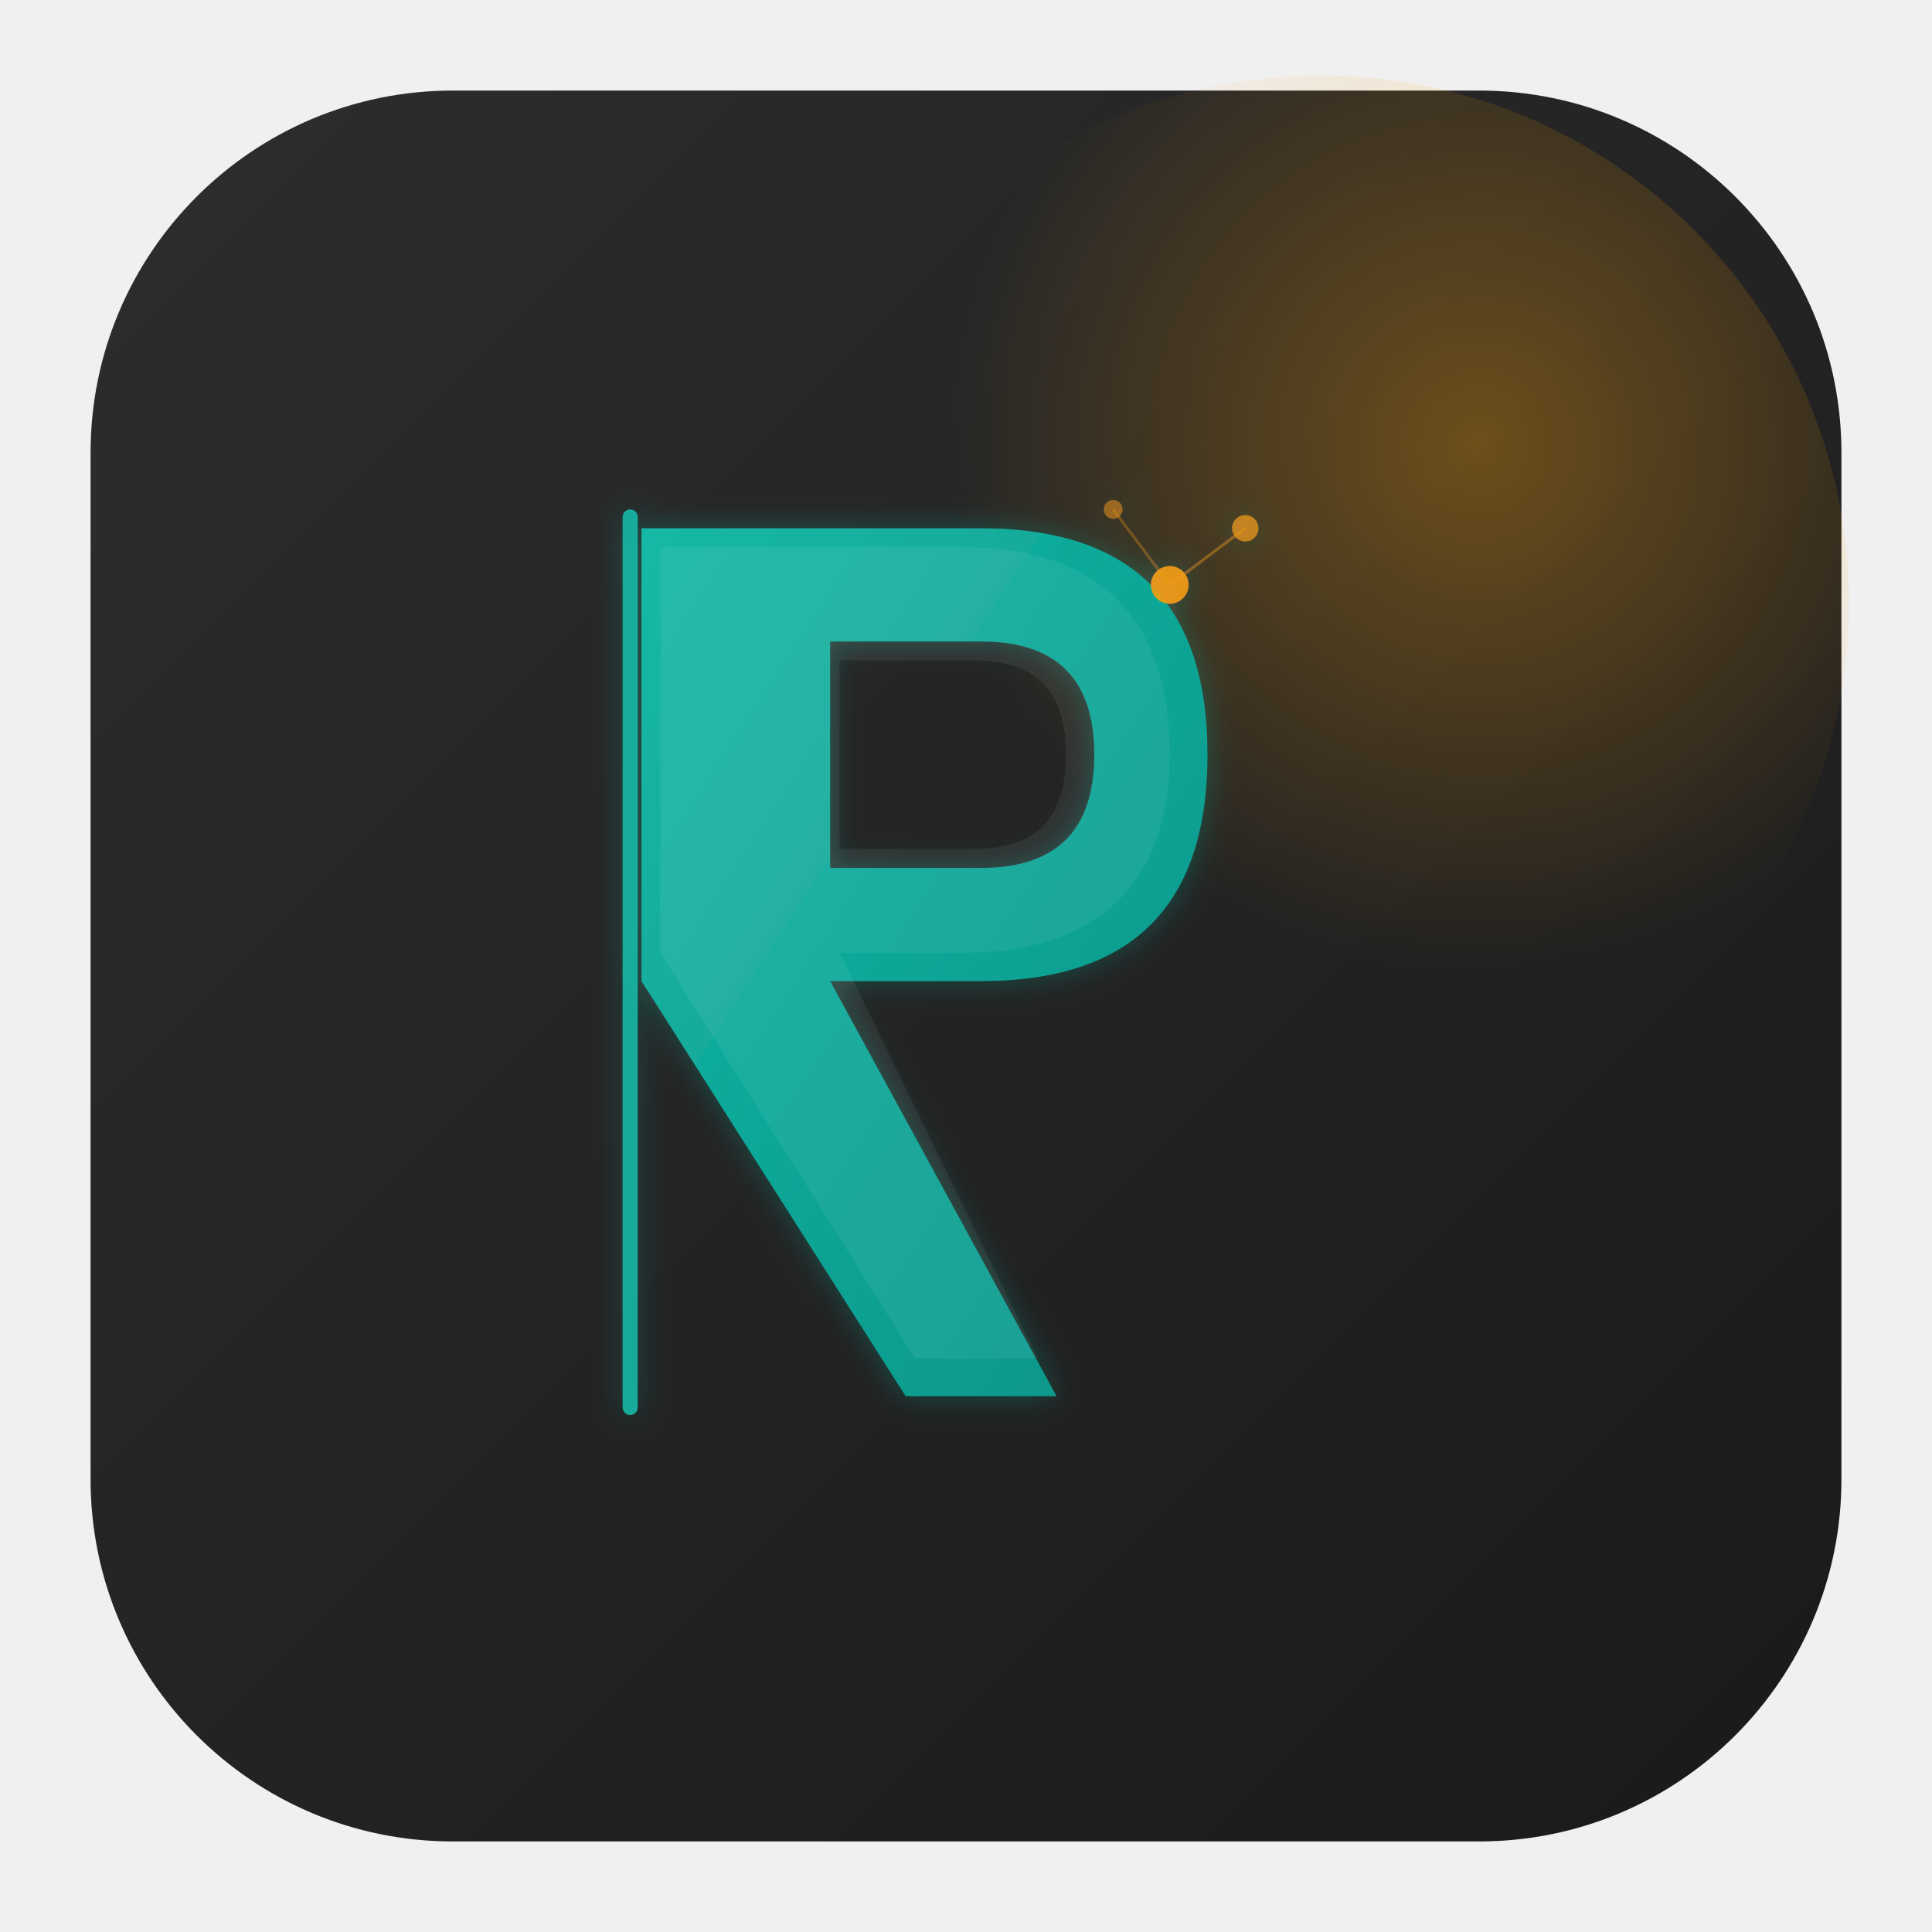
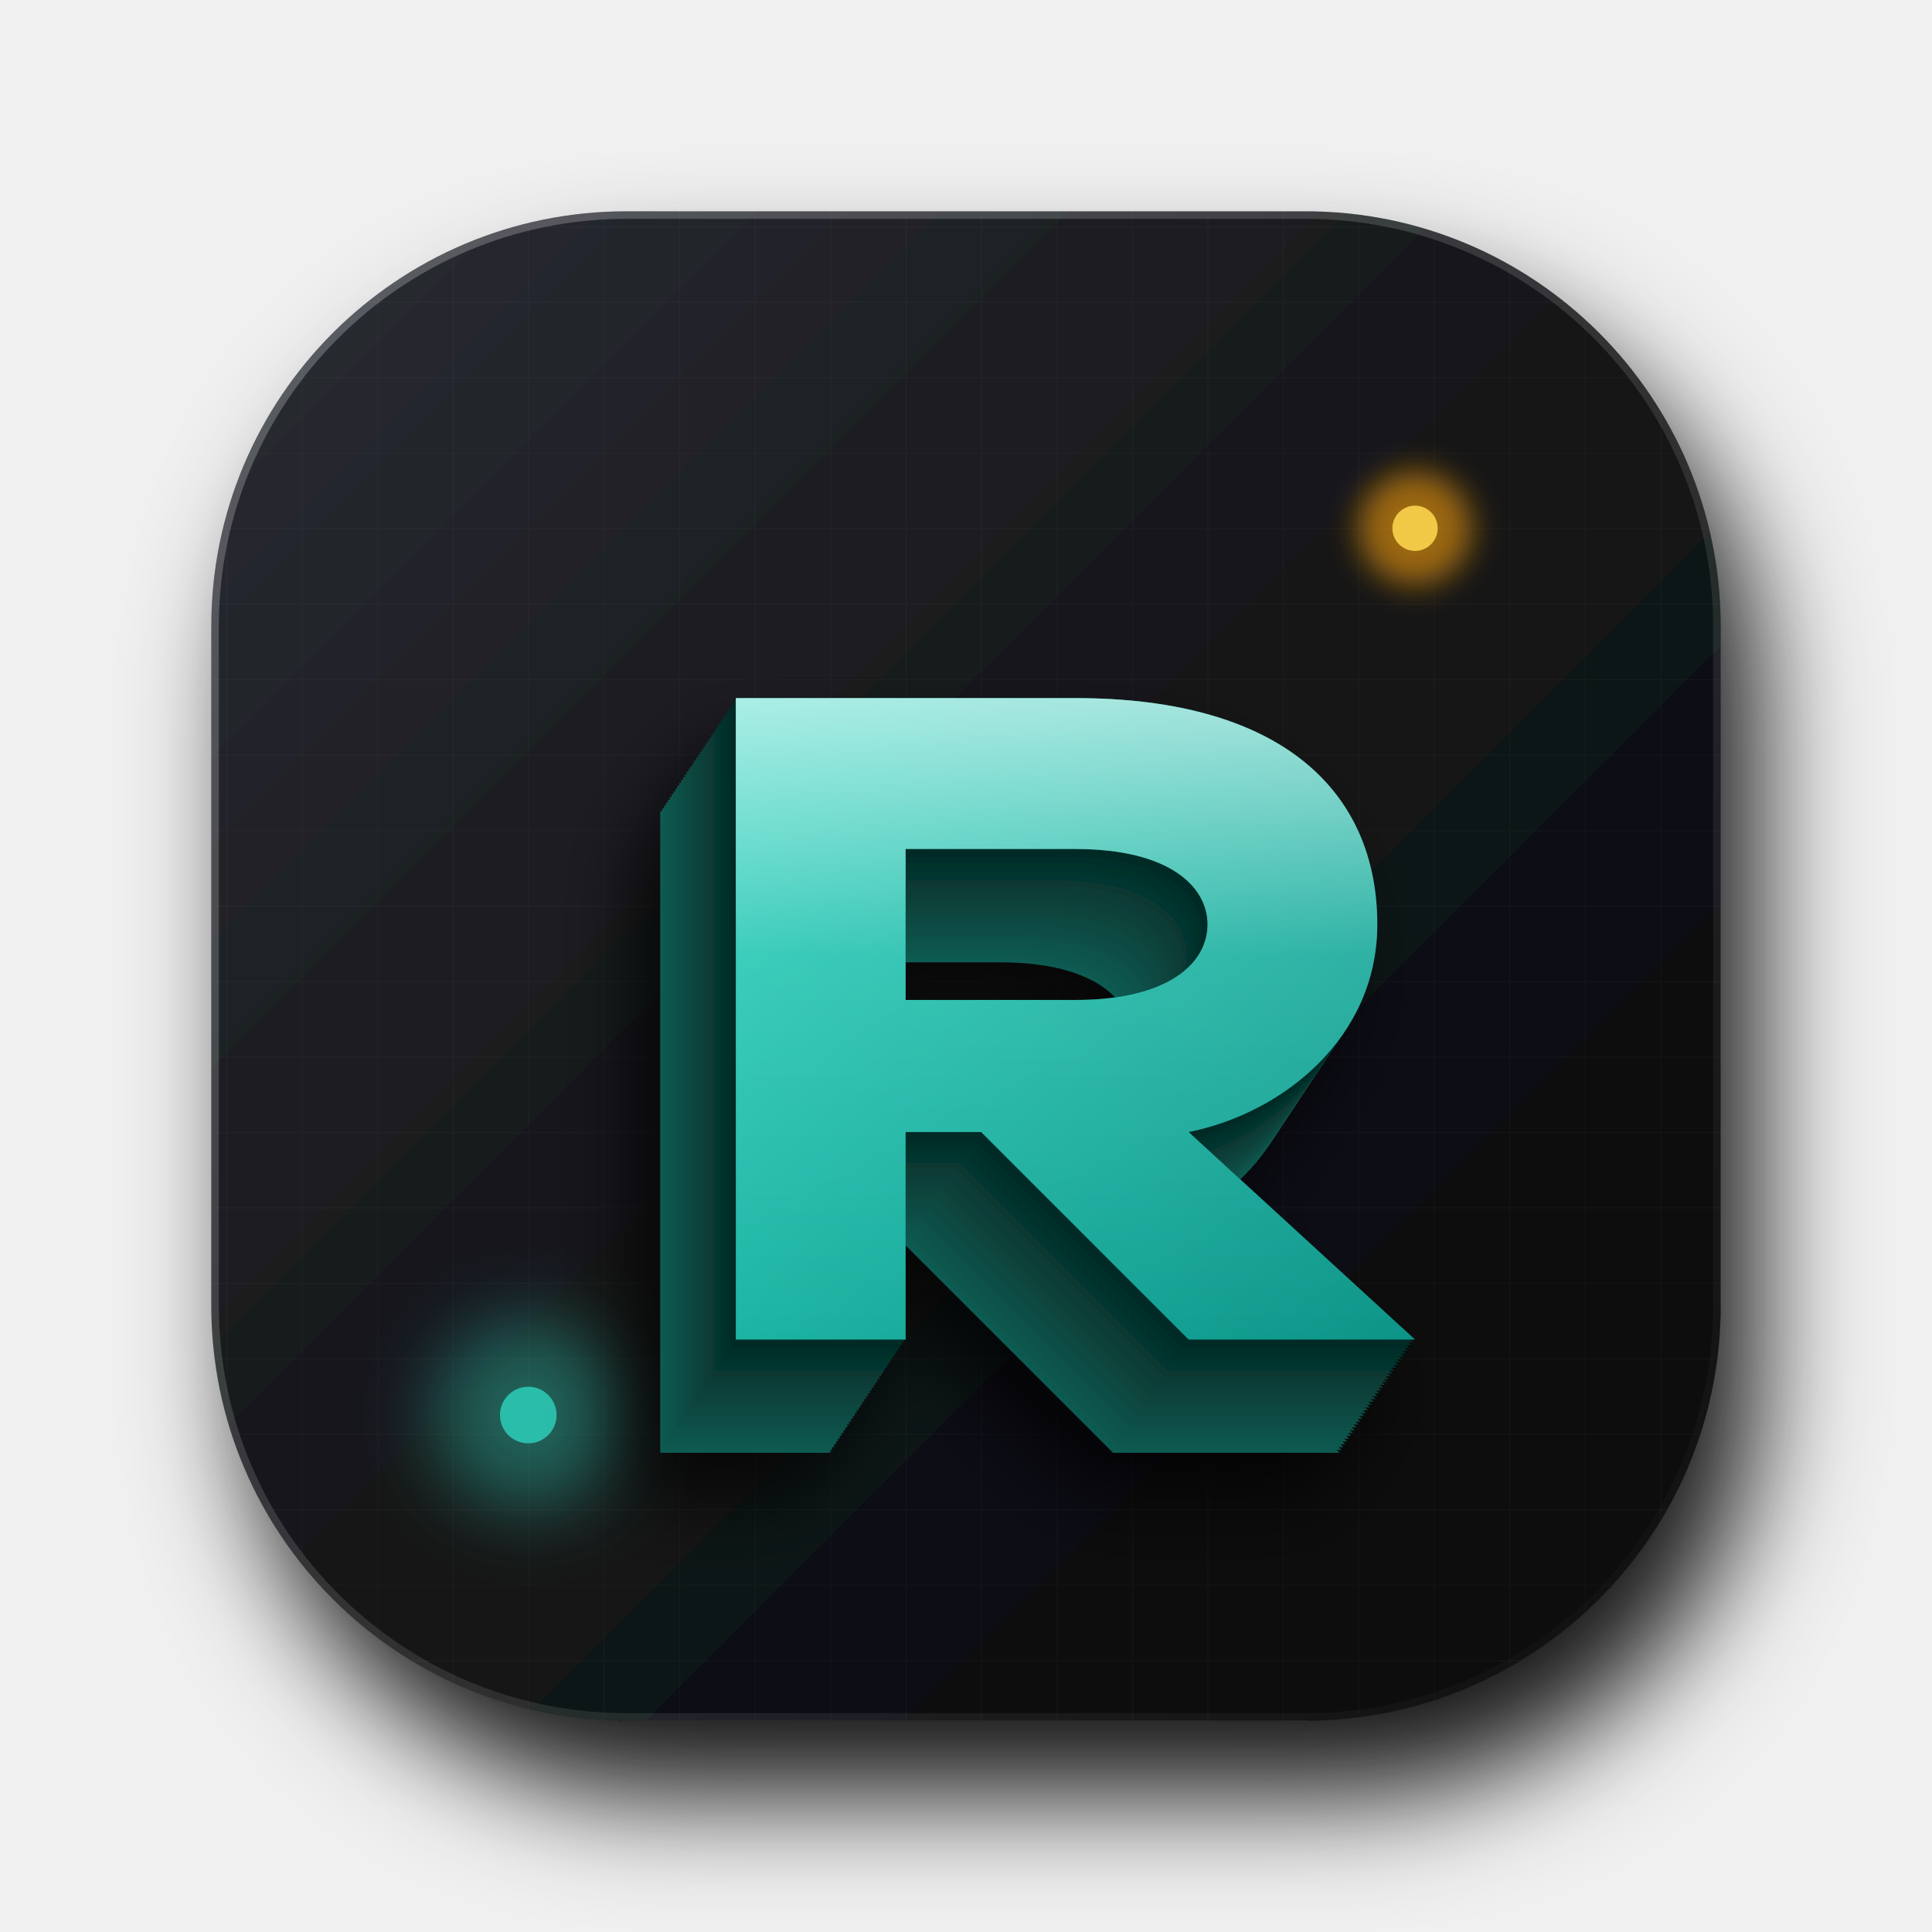
<svg xmlns="http://www.w3.org/2000/svg" viewBox="0 0 1024 1024" width="1024" height="1024">
  <defs>
    <linearGradient id="bgGrad" x1="0%" y1="0%" x2="100%" y2="100%">
-       <stop offset="0%" style="stop-color:#2d2d2d" />
-       <stop offset="100%" style="stop-color:#1a1a1a" />
+       <stop offset="0%" style="stop-color:#2a2d34" />
+       <stop offset="50%" style="stop-color:#141518" />
+       <stop offset="100%" style="stop-color:#08090a" />
    </linearGradient>
-     <linearGradient id="tealGrad" x1="0%" y1="0%" x2="100%" y2="100%">
-       <stop offset="0%" style="stop-color:#14b8a6" />
+     <linearGradient id="baseEdge" x1="0%" y1="0%" x2="100%" y2="100%">
+       <stop offset="0%" style="stop-color:#ffffff;stop-opacity:0.25" />
+       <stop offset="100%" style="stop-color:#ffffff;stop-opacity:0" />
+     </linearGradient>
+     <filter id="baseShadow" x="-20%" y="-20%" width="140%" height="140%">
+       <feDropShadow dx="20" dy="40" stdDeviation="30" flood-color="#000" flood-opacity="0.9" />
+     </filter>
+     <linearGradient id="topGrad" x1="0%" y1="0%" x2="100%" y2="100%">
+       <stop offset="0%" style="stop-color:#2dd4bf" />
      <stop offset="100%" style="stop-color:#0d9488" />
    </linearGradient>
-     <radialGradient id="amberGlow" cx="65%" cy="35%" r="50%">
-       <stop offset="0%" style="stop-color:#f59e0b;stop-opacity:0.35" />
-       <stop offset="100%" style="stop-color:#f59e0b;stop-opacity:0" />
-     </radialGradient>
-     <filter id="spark" x="-10%" y="-10%" width="120%" height="120%">
-       <feGaussianBlur stdDeviation="8" result="blur" />
-       <feFlood flood-color="#14b8a6" flood-opacity="0.3" result="color" />
-       <feComposite in="color" in2="blur" operator="in" result="glow" />
-       <feMerge>
-         <feMergeNode in="glow" />
-         <feMergeNode in="SourceGraphic" />
-       </feMerge>
+     <linearGradient id="glassGrad" x1="0%" y1="0%" x2="0%" y2="100%">
+       <stop offset="0%" style="stop-color:#ffffff;stop-opacity:0.6" />
+       <stop offset="40%" style="stop-color:#ffffff;stop-opacity:0.1" />
+       <stop offset="100%" style="stop-color:#ffffff;stop-opacity:0" />
+     </linearGradient>
+     <filter id="letterShadow" x="-30%" y="-30%" width="160%" height="160%">
+       <feDropShadow dx="-15" dy="25" stdDeviation="20" flood-color="#000" flood-opacity="0.7" />
    </filter>
+     <pattern id="grid" width="40" height="40" patternUnits="userSpaceOnUse">
+       <path d="M 40 0 L 0 0 0 40" fill="none" stroke="#ffffff" stroke-opacity="0.03" stroke-width="1" />
+     </pattern>
  </defs>
-   <rect x="48" y="48" width="928" height="928" rx="192" ry="192" fill="url(#bgGrad)" />
-   <circle cx="700" cy="320" r="280" fill="url(#amberGlow)" />
-   <g filter="url(#spark)">
-     <path d="M340,280 L520,280 C600,280 640,320 640,400 C640,480 600,520 520,520 L440,520 L560,740 L480,740 L340,520 L340,280 Z M440,340 L440,460 L520,460 C560,460 580,440 580,400 C580,360 560,340 520,340 Z" fill="url(#tealGrad)" />
-     <rect x="330" y="270" width="8" height="480" rx="4" fill="#14b8a6" opacity="0.9" />
-     <circle cx="620" cy="310" r="10" fill="#f59e0b" opacity="0.9" />
-     <circle cx="660" cy="280" r="7" fill="#f59e0b" opacity="0.7" />
-     <circle cx="590" cy="270" r="5" fill="#f59e0b" opacity="0.5" />
-     <line x1="620" y1="310" x2="660" y2="280" stroke="#f59e0b" stroke-width="1.5" opacity="0.4" />
-     <line x1="620" y1="310" x2="590" y2="270" stroke="#f59e0b" stroke-width="1.5" opacity="0.3" />
+   <rect x="112" y="112" width="800" height="800" rx="220" fill="url(#bgGrad)" filter="url(#baseShadow)" />
+   <rect x="112" y="112" width="800" height="800" rx="220" fill="url(#grid)" />
+   <rect x="114" y="114" width="796" height="796" rx="218" fill="none" stroke="url(#baseEdge)" stroke-width="4" />
+   <circle cx="750" cy="280" r="30" fill="#f59e0b" filter="blur(8px)" opacity="0.6" />
+   <circle cx="750" cy="280" r="12" fill="#fcd34d" opacity="0.9" />
+   <circle cx="280" cy="750" r="50" fill="#2dd4bf" filter="blur(20px)" opacity="0.4" />
+   <circle cx="280" cy="750" r="15" fill="#2dd4bf" opacity="0.8" />
+   <g filter="url(#letterShadow)">
+     <path transform="translate(-40, 60)" d="M 390,710 L 390,370 L 570,370 C 680,370 730,420 730,490 C 730,550 680,590 630,600 L 750,710 L 630,710 L 520,600 L 480,600 L 480,710 Z M 480,450 L 480,530 L 570,530 C 620,530 640,510 640,490 C 640,470 620,450 570,450 Z" fill="#0e5b52" />
+     <path transform="translate(-39, 58.5)" d="M 390,710 L 390,370 L 570,370 C 680,370 730,420 730,490 C 730,550 680,590 630,600 L 750,710 L 630,710 L 520,600 L 480,600 L 480,710 Z M 480,450 L 480,530 L 570,530 C 620,530 640,510 640,490 C 640,470 620,450 570,450 Z" fill="#0d5950" />
+     <path transform="translate(-38, 57)" d="M 390,710 L 390,370 L 570,370 C 680,370 730,420 730,490 C 730,550 680,590 630,600 L 750,710 L 630,710 L 520,600 L 480,600 L 480,710 Z M 480,450 L 480,530 L 570,530 C 620,530 640,510 640,490 C 640,470 620,450 570,450 Z" fill="#0d584f" />
+     <path transform="translate(-37, 55.5)" d="M 390,710 L 390,370 L 570,370 C 680,370 730,420 730,490 C 730,550 680,590 630,600 L 750,710 L 630,710 L 520,600 L 480,600 L 480,710 Z M 480,450 L 480,530 L 570,530 C 620,530 640,510 640,490 C 640,470 620,450 570,450 Z" fill="#0d574e" />
+     <path transform="translate(-36, 54)" d="M 390,710 L 390,370 L 570,370 C 680,370 730,420 730,490 C 730,550 680,590 630,600 L 750,710 L 630,710 L 520,600 L 480,600 L 480,710 Z M 480,450 L 480,530 L 570,530 C 620,530 640,510 640,490 C 640,470 620,450 570,450 Z" fill="#0d564d" />
+     <path transform="translate(-35, 52.5)" d="M 390,710 L 390,370 L 570,370 C 680,370 730,420 730,490 C 730,550 680,590 630,600 L 750,710 L 630,710 L 520,600 L 480,600 L 480,710 Z M 480,450 L 480,530 L 570,530 C 620,530 640,510 640,490 C 640,470 620,450 570,450 Z" fill="#0c544c" />
+     <path transform="translate(-34, 51)" d="M 390,710 L 390,370 L 570,370 C 680,370 730,420 730,490 C 730,550 680,590 630,600 L 750,710 L 630,710 L 520,600 L 480,600 L 480,710 Z M 480,450 L 480,530 L 570,530 C 620,530 640,510 640,490 C 640,470 620,450 570,450 Z" fill="#0c534b" />
+     <path transform="translate(-33, 49.5)" d="M 390,710 L 390,370 L 570,370 C 680,370 730,420 730,490 C 730,550 680,590 630,600 L 750,710 L 630,710 L 520,600 L 480,600 L 480,710 Z M 480,450 L 480,530 L 570,530 C 620,530 640,510 640,490 C 640,470 620,450 570,450 Z" fill="#0c524a" />
+     <path transform="translate(-32, 48)" d="M 390,710 L 390,370 L 570,370 C 680,370 730,420 730,490 C 730,550 680,590 630,600 L 750,710 L 630,710 L 520,600 L 480,600 L 480,710 Z M 480,450 L 480,530 L 570,530 C 620,530 640,510 640,490 C 640,470 620,450 570,450 Z" fill="#0c5149" />
+     <path transform="translate(-31, 46.5)" d="M 390,710 L 390,370 L 570,370 C 680,370 730,420 730,490 C 730,550 680,590 630,600 L 750,710 L 630,710 L 520,600 L 480,600 L 480,710 Z M 480,450 L 480,530 L 570,530 C 620,530 640,510 640,490 C 640,470 620,450 570,450 Z" fill="#0b4f47" />
+     <path transform="translate(-30, 45)" d="M 390,710 L 390,370 L 570,370 C 680,370 730,420 730,490 C 730,550 680,590 630,600 L 750,710 L 630,710 L 520,600 L 480,600 L 480,710 Z M 480,450 L 480,530 L 570,530 C 620,530 640,510 640,490 C 640,470 620,450 570,450 Z" fill="#0b4e46" />
+     <path transform="translate(-29, 43.5)" d="M 390,710 L 390,370 L 570,370 C 680,370 730,420 730,490 C 730,550 680,590 630,600 L 750,710 L 630,710 L 520,600 L 480,600 L 480,710 Z M 480,450 L 480,530 L 570,530 C 620,530 640,510 640,490 C 640,470 620,450 570,450 Z" fill="#0b4d45" />
+     <path transform="translate(-28, 42)" d="M 390,710 L 390,370 L 570,370 C 680,370 730,420 730,490 C 730,550 680,590 630,600 L 750,710 L 630,710 L 520,600 L 480,600 L 480,710 Z M 480,450 L 480,530 L 570,530 C 620,530 640,510 640,490 C 640,470 620,450 570,450 Z" fill="#0b4c44" />
+     <path transform="translate(-27, 40.5)" d="M 390,710 L 390,370 L 570,370 C 680,370 730,420 730,490 C 730,550 680,590 630,600 L 750,710 L 630,710 L 520,600 L 480,600 L 480,710 Z M 480,450 L 480,530 L 570,530 C 620,530 640,510 640,490 C 640,470 620,450 570,450 Z" fill="#0a4a43" />
+     <path transform="translate(-26, 39)" d="M 390,710 L 390,370 L 570,370 C 680,370 730,420 730,490 C 730,550 680,590 630,600 L 750,710 L 630,710 L 520,600 L 480,600 L 480,710 Z M 480,450 L 480,530 L 570,530 C 620,530 640,510 640,490 C 640,470 620,450 570,450 Z" fill="#0a4942" />
+     <path transform="translate(-25, 37.5)" d="M 390,710 L 390,370 L 570,370 C 680,370 730,420 730,490 C 730,550 680,590 630,600 L 750,710 L 630,710 L 520,600 L 480,600 L 480,710 Z M 480,450 L 480,530 L 570,530 C 620,530 640,510 640,490 C 640,470 620,450 570,450 Z" fill="#0a4841" />
+     <path transform="translate(-24, 36)" d="M 390,710 L 390,370 L 570,370 C 680,370 730,420 730,490 C 730,550 680,590 630,600 L 750,710 L 630,710 L 520,600 L 480,600 L 480,710 Z M 480,450 L 480,530 L 570,530 C 620,530 640,510 640,490 C 640,470 620,450 570,450 Z" fill="#0a4740" />
+     <path transform="translate(-23, 34.5)" d="M 390,710 L 390,370 L 570,370 C 680,370 730,420 730,490 C 730,550 680,590 630,600 L 750,710 L 630,710 L 520,600 L 480,600 L 480,710 Z M 480,450 L 480,530 L 570,530 C 620,530 640,510 640,490 C 640,470 620,450 570,450 Z" fill="#09453e" />
+     <path transform="translate(-22, 33)" d="M 390,710 L 390,370 L 570,370 C 680,370 730,420 730,490 C 730,550 680,590 630,600 L 750,710 L 630,710 L 520,600 L 480,600 L 480,710 Z M 480,450 L 480,530 L 570,530 C 620,530 640,510 640,490 C 640,470 620,450 570,450 Z" fill="#09443d" />
+     <path transform="translate(-21, 31.5)" d="M 390,710 L 390,370 L 570,370 C 680,370 730,420 730,490 C 730,550 680,590 630,600 L 750,710 L 630,710 L 520,600 L 480,600 L 480,710 Z M 480,450 L 480,530 L 570,530 C 620,530 640,510 640,490 C 640,470 620,450 570,450 Z" fill="#09433c" />
+     <path transform="translate(-20, 30)" d="M 390,710 L 390,370 L 570,370 C 680,370 730,420 730,490 C 730,550 680,590 630,600 L 750,710 L 630,710 L 520,600 L 480,600 L 480,710 Z M 480,450 L 480,530 L 570,530 C 620,530 640,510 640,490 C 640,470 620,450 570,450 Z" fill="#09423b" />
+     <path transform="translate(-19, 28.5)" d="M 390,710 L 390,370 L 570,370 C 680,370 730,420 730,490 C 730,550 680,590 630,600 L 750,710 L 630,710 L 520,600 L 480,600 L 480,710 Z M 480,450 L 480,530 L 570,530 C 620,530 640,510 640,490 C 640,470 620,450 570,450 Z" fill="#08403a" />
+     <path transform="translate(-18, 27)" d="M 390,710 L 390,370 L 570,370 C 680,370 730,420 730,490 C 730,550 680,590 630,600 L 750,710 L 630,710 L 520,600 L 480,600 L 480,710 Z M 480,450 L 480,530 L 570,530 C 620,530 640,510 640,490 C 640,470 620,450 570,450 Z" fill="#083f39" />
+     <path transform="translate(-17, 25.5)" d="M 390,710 L 390,370 L 570,370 C 680,370 730,420 730,490 C 730,550 680,590 630,600 L 750,710 L 630,710 L 520,600 L 480,600 L 480,710 Z M 480,450 L 480,530 L 570,530 C 620,530 640,510 640,490 C 640,470 620,450 570,450 Z" fill="#083e38" />
+     <path transform="translate(-16, 24)" d="M 390,710 L 390,370 L 570,370 C 680,370 730,420 730,490 C 730,550 680,590 630,600 L 750,710 L 630,710 L 520,600 L 480,600 L 480,710 Z M 480,450 L 480,530 L 570,530 C 620,530 640,510 640,490 C 640,470 620,450 570,450 Z" fill="#083d37" />
+     <path transform="translate(-15, 22.5)" d="M 390,710 L 390,370 L 570,370 C 680,370 730,420 730,490 C 730,550 680,590 630,600 L 750,710 L 630,710 L 520,600 L 480,600 L 480,710 Z M 480,450 L 480,530 L 570,530 C 620,530 640,510 640,490 C 640,470 620,450 570,450 Z" fill="#073b35" />
+     <path transform="translate(-14, 21)" d="M 390,710 L 390,370 L 570,370 C 680,370 730,420 730,490 C 730,550 680,590 630,600 L 750,710 L 630,710 L 520,600 L 480,600 L 480,710 Z M 480,450 L 480,530 L 570,530 C 620,530 640,510 640,490 C 640,470 620,450 570,450 Z" fill="#073a34" />
+     <path transform="translate(-13, 19.5)" d="M 390,710 L 390,370 L 570,370 C 680,370 730,420 730,490 C 730,550 680,590 630,600 L 750,710 L 630,710 L 520,600 L 480,600 L 480,710 Z M 480,450 L 480,530 L 570,530 C 620,530 640,510 640,490 C 640,470 620,450 570,450 Z" fill="#073933" />
+     <path transform="translate(-12, 18)" d="M 390,710 L 390,370 L 570,370 C 680,370 730,420 730,490 C 730,550 680,590 630,600 L 750,710 L 630,710 L 520,600 L 480,600 L 480,710 Z M 480,450 L 480,530 L 570,530 C 620,530 640,510 640,490 C 640,470 620,450 570,450 Z" fill="#073832" />
+     <path transform="translate(-11, 16.5)" d="M 390,710 L 390,370 L 570,370 C 680,370 730,420 730,490 C 730,550 680,590 630,600 L 750,710 L 630,710 L 520,600 L 480,600 L 480,710 Z M 480,450 L 480,530 L 570,530 C 620,530 640,510 640,490 C 640,470 620,450 570,450 Z" fill="#063631" />
+     <path transform="translate(-10, 15)" d="M 390,710 L 390,370 L 570,370 C 680,370 730,420 730,490 C 730,550 680,590 630,600 L 750,710 L 630,710 L 520,600 L 480,600 L 480,710 Z M 480,450 L 480,530 L 570,530 C 620,530 640,510 640,490 C 640,470 620,450 570,450 Z" fill="#063530" />
+     <path transform="translate(-9, 13.5)" d="M 390,710 L 390,370 L 570,370 C 680,370 730,420 730,490 C 730,550 680,590 630,600 L 750,710 L 630,710 L 520,600 L 480,600 L 480,710 Z M 480,450 L 480,530 L 570,530 C 620,530 640,510 640,490 C 640,470 620,450 570,450 Z" fill="#06342f" />
+     <path transform="translate(-8, 12)" d="M 390,710 L 390,370 L 570,370 C 680,370 730,420 730,490 C 730,550 680,590 630,600 L 750,710 L 630,710 L 520,600 L 480,600 L 480,710 Z M 480,450 L 480,530 L 570,530 C 620,530 640,510 640,490 C 640,470 620,450 570,450 Z" fill="#06332e" />
+     <path transform="translate(-7, 10.5)" d="M 390,710 L 390,370 L 570,370 C 680,370 730,420 730,490 C 730,550 680,590 630,600 L 750,710 L 630,710 L 520,600 L 480,600 L 480,710 Z M 480,450 L 480,530 L 570,530 C 620,530 640,510 640,490 C 640,470 620,450 570,450 Z" fill="#05312c" />
+     <path transform="translate(-6, 9)" d="M 390,710 L 390,370 L 570,370 C 680,370 730,420 730,490 C 730,550 680,590 630,600 L 750,710 L 630,710 L 520,600 L 480,600 L 480,710 Z M 480,450 L 480,530 L 570,530 C 620,530 640,510 640,490 C 640,470 620,450 570,450 Z" fill="#05302b" />
+     <path transform="translate(-5, 7.5)" d="M 390,710 L 390,370 L 570,370 C 680,370 730,420 730,490 C 730,550 680,590 630,600 L 750,710 L 630,710 L 520,600 L 480,600 L 480,710 Z M 480,450 L 480,530 L 570,530 C 620,530 640,510 640,490 C 640,470 620,450 570,450 Z" fill="#052f2a" />
+     <path transform="translate(-4, 6)" d="M 390,710 L 390,370 L 570,370 C 680,370 730,420 730,490 C 730,550 680,590 630,600 L 750,710 L 630,710 L 520,600 L 480,600 L 480,710 Z M 480,450 L 480,530 L 570,530 C 620,530 640,510 640,490 C 640,470 620,450 570,450 Z" fill="#052e29" />
+     <path transform="translate(-3, 4.5)" d="M 390,710 L 390,370 L 570,370 C 680,370 730,420 730,490 C 730,550 680,590 630,600 L 750,710 L 630,710 L 520,600 L 480,600 L 480,710 Z M 480,450 L 480,530 L 570,530 C 620,530 640,510 640,490 C 640,470 620,450 570,450 Z" fill="#042c28" />
+     <path transform="translate(-2, 3)" d="M 390,710 L 390,370 L 570,370 C 680,370 730,420 730,490 C 730,550 680,590 630,600 L 750,710 L 630,710 L 520,600 L 480,600 L 480,710 Z M 480,450 L 480,530 L 570,530 C 620,530 640,510 640,490 C 640,470 620,450 570,450 Z" fill="#042b27" />
+     <path transform="translate(-1, 1.5)" d="M 390,710 L 390,370 L 570,370 C 680,370 730,420 730,490 C 730,550 680,590 630,600 L 750,710 L 630,710 L 520,600 L 480,600 L 480,710 Z M 480,450 L 480,530 L 570,530 C 620,530 640,510 640,490 C 640,470 620,450 570,450 Z" fill="#042a26" />
+     <path transform="translate(0, 0)" d="M 390,710 L 390,370 L 570,370 C 680,370 730,420 730,490 C 730,550 680,590 630,600 L 750,710 L 630,710 L 520,600 L 480,600 L 480,710 Z M 480,450 L 480,530 L 570,530 C 620,530 640,510 640,490 C 640,470 620,450 570,450 Z" fill="#042925" />
  </g>
-   <path d="M350,290 L510,290 C580,290 620,325 620,400 C620,470 580,505 510,505 L445,505 L550,720 L485,720 L350,505 L350,290 Z M445,350 L445,450 L515,450 C548,450 565,435 565,400 C565,365 548,350 515,350 Z" fill="white" opacity="0.06" />
+   <g transform="translate(0, 0)">
+     <path d="M 390,710 L 390,370 L 570,370 C 680,370 730,420 730,490 C 730,550 680,590 630,600 L 750,710 L 630,710 L 520,600 L 480,600 L 480,710 Z M 480,450 L 480,530 L 570,530 C 620,530 640,510 640,490 C 640,470 620,450 570,450 Z" fill="url(#topGrad)" />
+     <path d="M 390,710 L 390,370 L 570,370 C 680,370 730,420 730,490 C 730,550 680,590 630,600 L 750,710 L 630,710 L 520,600 L 480,600 L 480,710 Z M 480,450 L 480,530 L 570,530 C 620,530 640,510 640,490 C 640,470 620,450 570,450 Z" fill="url(#glassGrad)" />
+   </g>
</svg>
